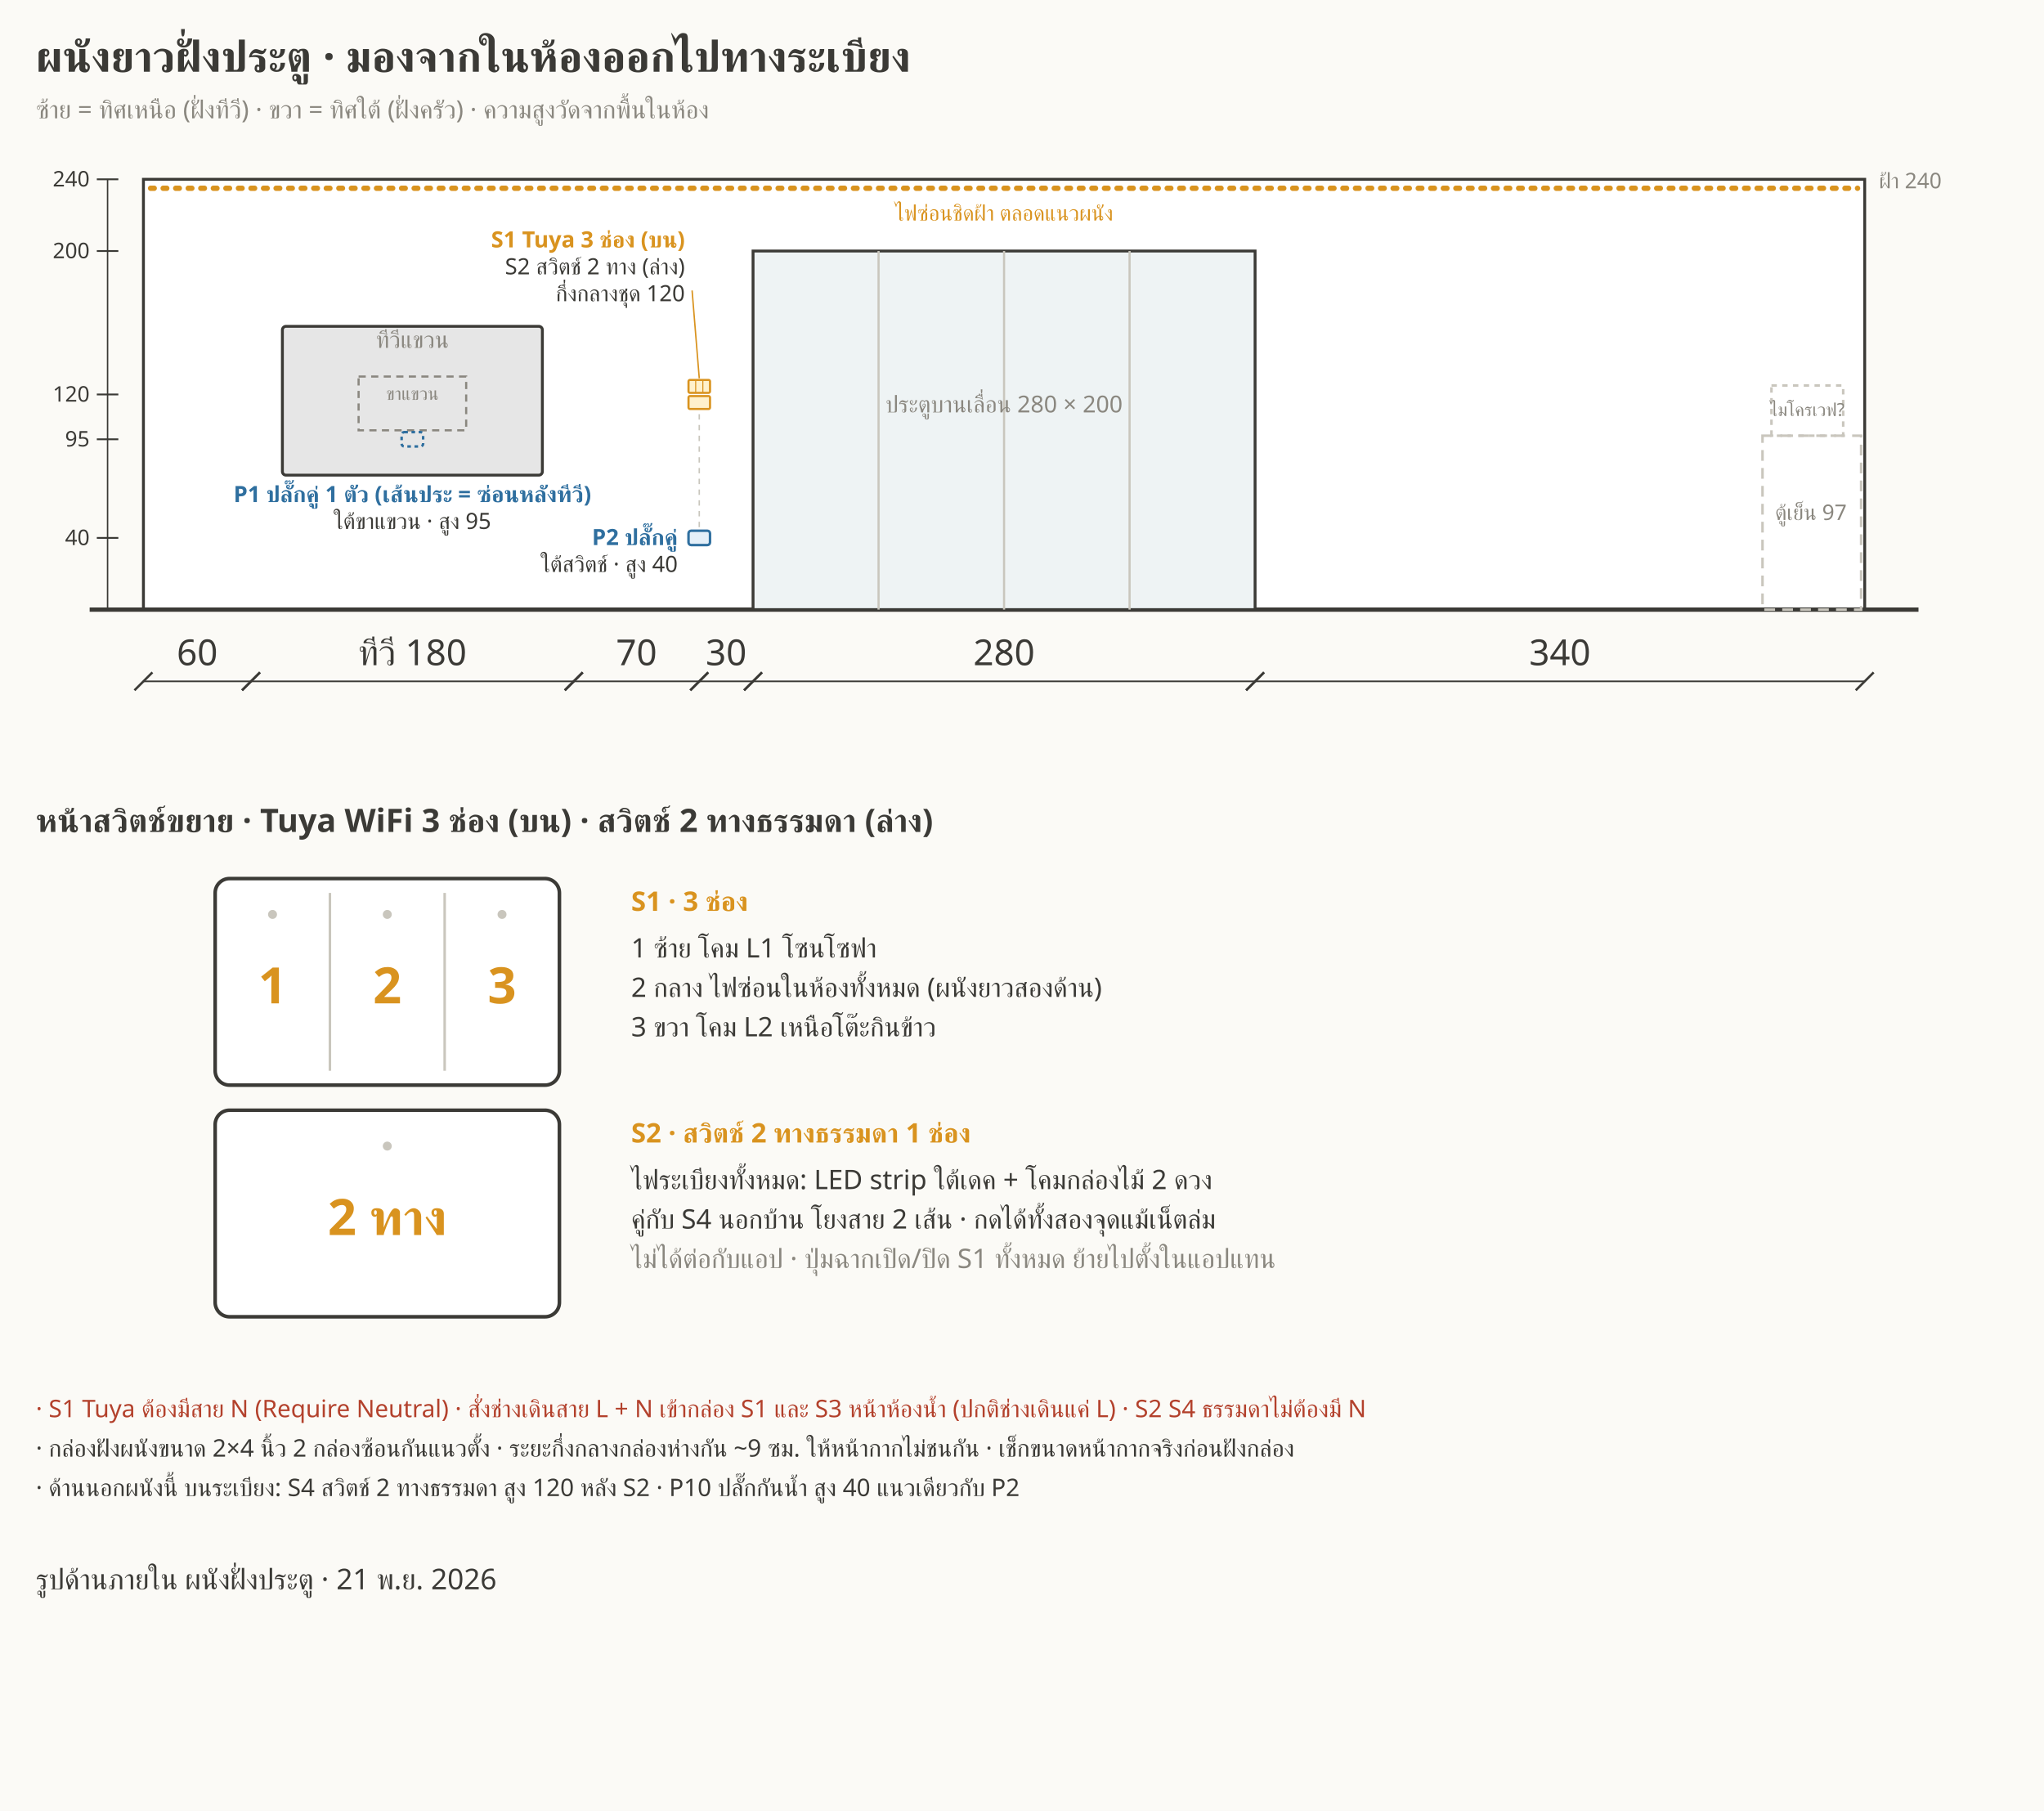
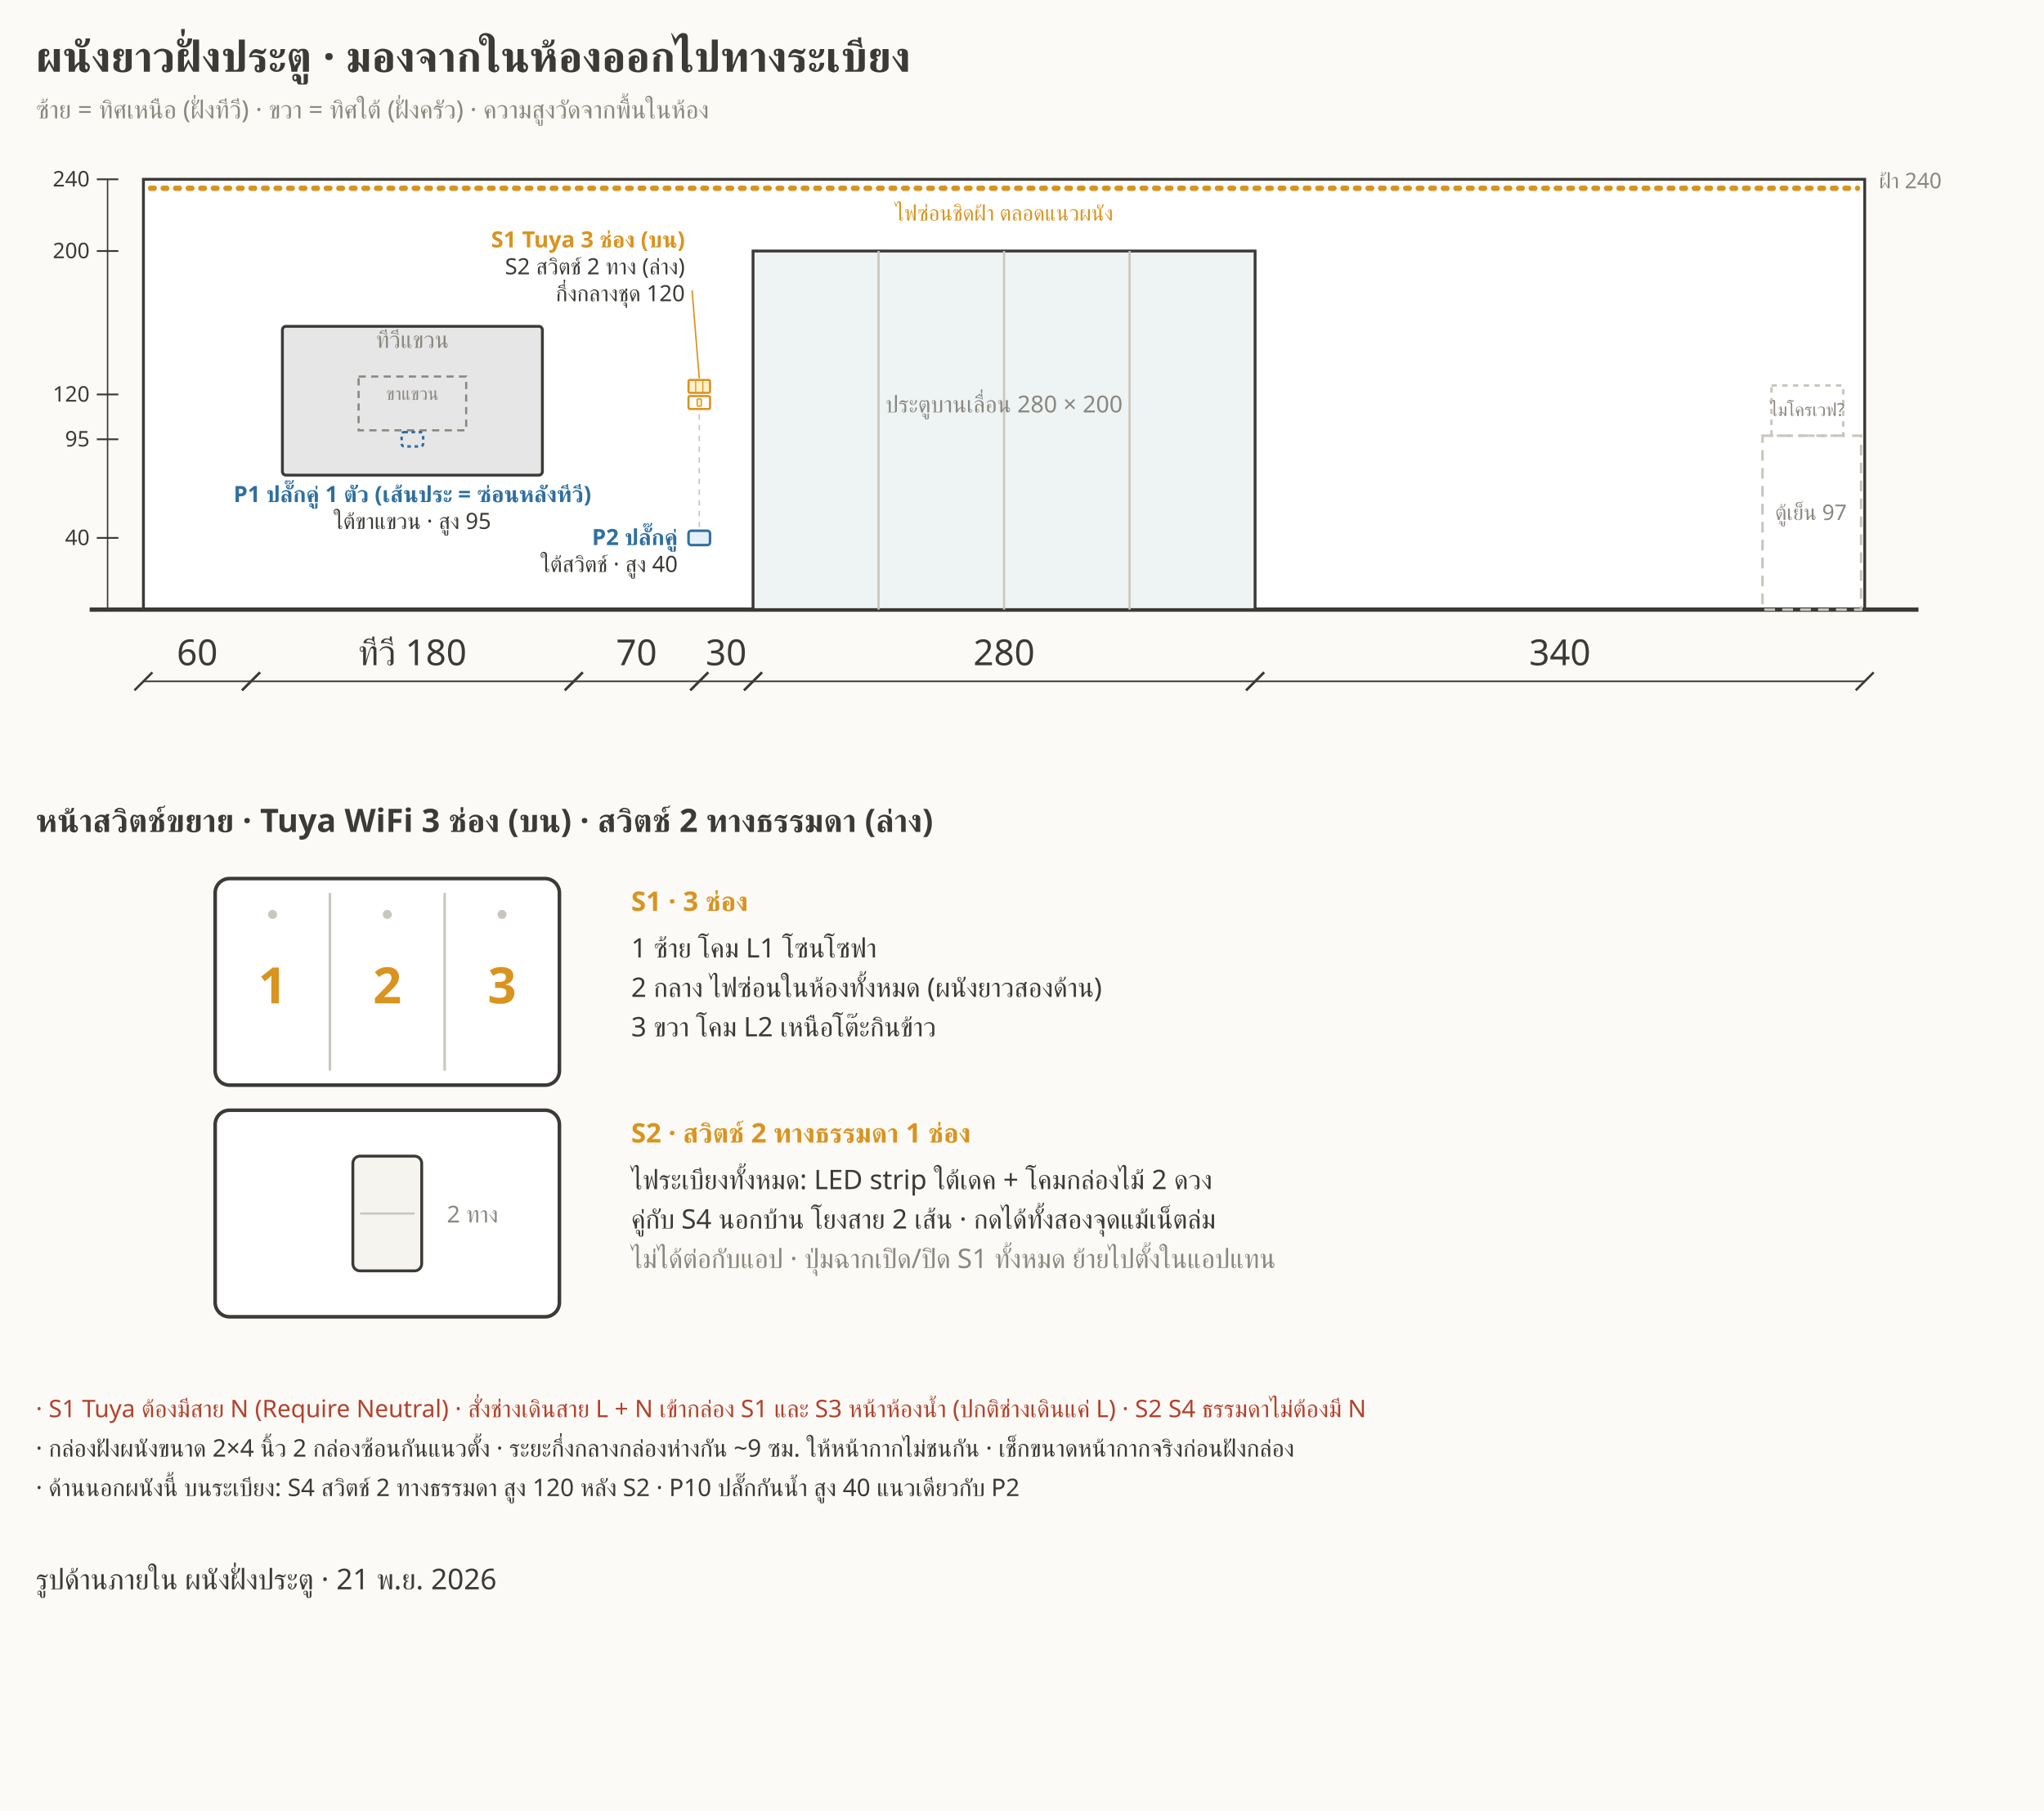
<svg xmlns="http://www.w3.org/2000/svg" viewBox="-80 -340 1140 1010" width="1140" height="1010" font-family="Leelawadee UI, Tahoma, sans-serif">
  <defs />
  <rect x="-80" y="-340" width="1140" height="1010" fill="#fbfaf6" />
  <text x="-60" y="-300" font-size="24" font-weight="600" text-anchor="start" fill="#3b3a36">ผนังยาวฝั่งประตู · มองจากในห้องออกไปทางระเบียง</text>
  <text x="-60" y="-274" font-size="14" font-weight="400" text-anchor="start" fill="#8a877f">ซ้าย = ทิศเหนือ (ฝั่งทีวี) · ขวา = ทิศใต้ (ฝั่งครัว) · ความสูงวัดจากพื้นในห้อง</text>
  <rect x="0" y="-240" width="960" height="240" fill="#ffffff" stroke="#3b3a36" stroke-width="1.6" />
  <line x1="-30" y1="0" x2="990" y2="0" stroke="#3b3a36" stroke-width="2.4" />
  <text x="968" y="-235" font-size="12" font-weight="400" text-anchor="start" fill="#8a877f">ฝ้า 240</text>
  <line x1="4" y1="-235" x2="956" y2="-235" stroke="#d9931f" stroke-width="3" stroke-dasharray="2 5" stroke-linecap="round" />
  <text x="480" y="-217" font-size="12" font-weight="400" text-anchor="middle" fill="#d9931f">ไฟซ่อนชิดฝ้า ตลอดแนวผนัง</text>
  <rect x="340" y="-200" width="280" height="200" fill="#eef3f4" stroke="#3b3a36" stroke-width="1.6" />
  <line x1="410" y1="-200" x2="410" y2="0" stroke="#c9c6bd" stroke-width="1.2" />
  <line x1="480" y1="-200" x2="480" y2="0" stroke="#c9c6bd" stroke-width="1.2" />
  <line x1="550" y1="-200" x2="550" y2="0" stroke="#c9c6bd" stroke-width="1.2" />
  <text x="480" y="-110" font-size="13" font-weight="400" text-anchor="middle" fill="#8a877f">ประตูบานเลื่อน 280 × 200</text>
  <rect x="903" y="-97" width="55" height="97" fill="none" stroke="#c9c6bd" stroke-width="1.4" stroke-dasharray="6 4" />
  <text x="930" y="-50" font-size="12" font-weight="400" text-anchor="middle" fill="#8a877f">ตู้เย็น 97</text>
  <rect x="908" y="-125" width="40" height="28" fill="none" stroke="#c9c6bd" stroke-width="1.4" stroke-dasharray="3 3" />
  <text x="928" y="-108" font-size="10" font-weight="400" text-anchor="middle" fill="#8a877f">ไมโครเวฟ?</text>
  <rect x="77.5" y="-158" width="145" height="83" rx="2" fill="#2f2e2b" fill-opacity="0.12" stroke="#3b3a36" stroke-width="1.6" />
  <text x="150" y="-146" font-size="13" font-weight="400" text-anchor="middle" fill="#8a877f">ทีวีแขวน</text>
  <rect x="120" y="-130" width="60" height="30" fill="none" stroke="#8a877f" stroke-width="1.2" stroke-dasharray="4 3" />
  <text x="150" y="-117" font-size="10" font-weight="400" text-anchor="middle" fill="#8a877f">ขาแขวน</text>
  <rect x="144" y="-99" width="12" height="8" rx="1.5" fill="none" stroke="#2f6f9f" stroke-width="1.4" stroke-dasharray="2 2" />
  <text x="150" y="-60" font-size="12.5" font-weight="600" text-anchor="middle" fill="#2f6f9f">P1 ปลั๊กคู่ 1 ตัว (เส้นประ = ซ่อนหลังทีวี)</text>
  <text x="150" y="-45" font-size="12.5" font-weight="400" text-anchor="middle" fill="#3b3a36">ใต้ขาแขวน · สูง 95</text>
  <rect x="304" y="-128.1" width="12" height="7.2" rx="0.8" fill="#fff1cc" stroke="#d9931f" stroke-width="1.2" />
  <line x1="308" y1="-128.1" x2="308" y2="-120.9" stroke="#d9931f" stroke-width="0.6" />
  <line x1="312" y1="-128.1" x2="312" y2="-120.9" stroke="#d9931f" stroke-width="0.6" />
-   <rect x="304" y="-119.1" width="12" height="7.2" rx="0.8" fill="#fff1cc" stroke="#d9931f" stroke-width="1.2" />
+   <rect x="304" y="-119.1" width="12" height="7.2" rx="0.8" fill="#fff" stroke="#d9931f" stroke-width="1.2" />
+   <rect x="308.8" y="-117.5" width="2.4" height="4" rx="0.4" fill="#fff1cc" stroke="#d9931f" stroke-width="0.7" />
  <line x1="310" y1="-129" x2="306" y2="-178" stroke="#d9931f" stroke-width="0.8" />
  <text x="302" y="-202" font-size="12.5" font-weight="600" text-anchor="end" fill="#d9931f">S1 Tuya 3 ช่อง (บน)</text>
  <text x="302" y="-187" font-size="12.5" font-weight="400" text-anchor="end" fill="#3b3a36">S2 สวิตช์ 2 ทาง (ล่าง)</text>
  <text x="302" y="-172" font-size="12.5" font-weight="400" text-anchor="end" fill="#3b3a36">กึ่งกลางชุด 120</text>
  <rect x="304" y="-44" width="12" height="8" rx="1.5" fill="#e4eff8" stroke="#2f6f9f" stroke-width="1.4" />
  <line x1="310" y1="-46" x2="310" y2="-110" stroke="#c9c6bd" stroke-width="0.8" stroke-dasharray="3 3" />
  <text x="298" y="-36" font-size="12.5" font-weight="600" text-anchor="end" fill="#2f6f9f">P2 ปลั๊กคู่</text>
  <text x="298" y="-21" font-size="12.5" font-weight="400" text-anchor="end" fill="#3b3a36">ใต้สวิตช์ · สูง 40</text>
  <line x1="-26" y1="-40" x2="-14" y2="-40" stroke="#3b3a36" stroke-width="1" />
  <text x="-30" y="-36" font-size="12" font-weight="400" text-anchor="end" fill="#3b3a36">40</text>
  <line x1="-26" y1="-95" x2="-14" y2="-95" stroke="#3b3a36" stroke-width="1" />
  <text x="-30" y="-91" font-size="12" font-weight="400" text-anchor="end" fill="#3b3a36">95</text>
  <line x1="-26" y1="-120" x2="-14" y2="-120" stroke="#3b3a36" stroke-width="1" />
  <text x="-30" y="-116" font-size="12" font-weight="400" text-anchor="end" fill="#3b3a36">120</text>
  <line x1="-26" y1="-200" x2="-14" y2="-200" stroke="#3b3a36" stroke-width="1" />
  <text x="-30" y="-196" font-size="12" font-weight="400" text-anchor="end" fill="#3b3a36">200</text>
  <line x1="-26" y1="-240" x2="-14" y2="-240" stroke="#3b3a36" stroke-width="1" />
  <text x="-30" y="-236" font-size="12" font-weight="400" text-anchor="end" fill="#3b3a36">240</text>
  <line x1="-20" y1="0" x2="-20" y2="-240" stroke="#3b3a36" stroke-width="0.8" />
  <g>
    <line x1="0" y1="40" x2="60" y2="40" stroke="#3b3a36" stroke-width="0.9" />
    <line x1="-5" y1="45" x2="5" y2="35" stroke="#3b3a36" stroke-width="1.3" />
    <line x1="55" y1="45" x2="65" y2="35" stroke="#3b3a36" stroke-width="1.3" />
    <text x="30" y="31" font-size="20" font-weight="500" text-anchor="middle" fill="#3b3a36">60</text>
  </g>
  <g>
    <line x1="60" y1="40" x2="240" y2="40" stroke="#3b3a36" stroke-width="0.9" />
    <line x1="55" y1="45" x2="65" y2="35" stroke="#3b3a36" stroke-width="1.3" />
    <line x1="235" y1="45" x2="245" y2="35" stroke="#3b3a36" stroke-width="1.3" />
    <text x="150" y="31" font-size="20" font-weight="500" text-anchor="middle" fill="#3b3a36">ทีวี 180</text>
  </g>
  <g>
    <line x1="240" y1="40" x2="310" y2="40" stroke="#3b3a36" stroke-width="0.9" />
    <line x1="235" y1="45" x2="245" y2="35" stroke="#3b3a36" stroke-width="1.3" />
    <line x1="305" y1="45" x2="315" y2="35" stroke="#3b3a36" stroke-width="1.3" />
    <text x="275" y="31" font-size="20" font-weight="500" text-anchor="middle" fill="#3b3a36">70</text>
  </g>
  <g>
    <line x1="310" y1="40" x2="340" y2="40" stroke="#3b3a36" stroke-width="0.9" />
    <line x1="305" y1="45" x2="315" y2="35" stroke="#3b3a36" stroke-width="1.3" />
    <line x1="335" y1="45" x2="345" y2="35" stroke="#3b3a36" stroke-width="1.3" />
    <text x="325" y="31" font-size="20" font-weight="500" text-anchor="middle" fill="#3b3a36">30</text>
  </g>
  <g>
    <line x1="340" y1="40" x2="620" y2="40" stroke="#3b3a36" stroke-width="0.9" />
    <line x1="335" y1="45" x2="345" y2="35" stroke="#3b3a36" stroke-width="1.3" />
    <line x1="615" y1="45" x2="625" y2="35" stroke="#3b3a36" stroke-width="1.3" />
    <text x="480" y="31" font-size="20" font-weight="500" text-anchor="middle" fill="#3b3a36">280</text>
  </g>
  <g>
    <line x1="620" y1="40" x2="960" y2="40" stroke="#3b3a36" stroke-width="0.9" />
    <line x1="615" y1="45" x2="625" y2="35" stroke="#3b3a36" stroke-width="1.3" />
    <line x1="955" y1="45" x2="965" y2="35" stroke="#3b3a36" stroke-width="1.3" />
    <text x="790" y="31" font-size="20" font-weight="500" text-anchor="middle" fill="#3b3a36">340</text>
  </g>
  <text x="-60" y="124" font-size="18" font-weight="600" text-anchor="start" fill="#3b3a36">หน้าสวิตช์ขยาย · Tuya WiFi 3 ช่อง (บน) · สวิตช์ 2 ทางธรรมดา (ล่าง)</text>
  <rect x="40" y="150" width="192" height="115.2" rx="8" fill="#fff" stroke="#3b3a36" stroke-width="2" />
  <circle cx="72" cy="170" r="2.5" fill="#c9c6bd" />
  <text x="72" y="219.6" font-size="28" font-weight="700" text-anchor="middle" fill="#d9931f">1</text>
  <line x1="104" y1="158" x2="104" y2="257.2" stroke="#c9c6bd" stroke-width="1.4" />
  <circle cx="136" cy="170" r="2.5" fill="#c9c6bd" />
  <text x="136" y="219.6" font-size="28" font-weight="700" text-anchor="middle" fill="#d9931f">2</text>
  <line x1="168" y1="158" x2="168" y2="257.2" stroke="#c9c6bd" stroke-width="1.4" />
  <circle cx="200" cy="170" r="2.5" fill="#c9c6bd" />
  <text x="200" y="219.6" font-size="28" font-weight="700" text-anchor="middle" fill="#d9931f">3</text>
  <rect x="40" y="279.2" width="192" height="115.2" rx="8" fill="#fff" stroke="#3b3a36" stroke-width="2" />
-   <circle cx="136" cy="299.2" r="2.5" fill="#c9c6bd" />
-   <text x="136" y="348.8" font-size="28" font-weight="700" text-anchor="middle" fill="#d9931f">2 ทาง</text>
+   <rect x="116.8" y="304.8" width="38.4" height="64" rx="4" fill="#f6f4ef" stroke="#3b3a36" stroke-width="1.6" />
+   <line x1="120.8" y1="336.8" x2="151.2" y2="336.8" stroke="#c9c6bd" stroke-width="1.2" />
+   <text x="169.2" y="341.8" font-size="13" font-weight="400" text-anchor="start" fill="#8a877f">2 ทาง</text>
  <text x="272" y="168" font-size="15" font-weight="600" text-anchor="start" fill="#d9931f">S1 · 3 ช่อง</text>
  <text x="272" y="194" font-size="15" font-weight="400" text-anchor="start" fill="#3b3a36">1 ซ้าย   โคม L1 โซนโซฟา</text>
  <text x="272" y="216" font-size="15" font-weight="400" text-anchor="start" fill="#3b3a36">2 กลาง   ไฟซ่อนในห้องทั้งหมด (ผนังยาวสองด้าน)</text>
  <text x="272" y="238" font-size="15" font-weight="400" text-anchor="start" fill="#3b3a36">3 ขวา    โคม L2 เหนือโต๊ะกินข้าว</text>
  <text x="272" y="297.2" font-size="15" font-weight="600" text-anchor="start" fill="#d9931f">S2 · สวิตช์ 2 ทางธรรมดา 1 ช่อง</text>
  <text x="272" y="323.2" font-size="15" font-weight="400" text-anchor="start" fill="#3b3a36">ไฟระเบียงทั้งหมด: LED strip ใต้เดค + โคมกล่องไม้ 2 ดวง</text>
  <text x="272" y="345.2" font-size="15" font-weight="400" text-anchor="start" fill="#3b3a36">คู่กับ S4 นอกบ้าน โยงสาย 2 เส้น · กดได้ทั้งสองจุดแม้เน็ตล่ม</text>
  <text x="272" y="367.2" font-size="15" font-weight="400" text-anchor="start" fill="#8a877f">ไม่ได้ต่อกับแอป · ปุ่มฉากเปิด/ปิด S1 ทั้งหมด ย้ายไปตั้งในแอปแทน</text>
  <text x="-60" y="450.4" font-size="13.5" font-weight="400" text-anchor="start" fill="#b3412c">· S1 Tuya ต้องมีสาย N (Require Neutral) · สั่งช่างเดินสาย L + N เข้ากล่อง S1 และ S3 หน้าห้องน้ำ (ปกติช่างเดินแค่ L) · S2 S4 ธรรมดาไม่ต้องมี N</text>
  <text x="-60" y="472.4" font-size="13.5" font-weight="400" text-anchor="start" fill="#3b3a36">· กล่องฝังผนังขนาด 2×4 นิ้ว 2 กล่องซ้อนกันแนวตั้ง · ระยะกึ่งกลางกล่องห่างกัน ~9 ซม. ให้หน้ากากไม่ชนกัน · เช็กขนาดหน้ากากจริงก่อนฝังกล่อง</text>
  <text x="-60" y="494.4" font-size="13.5" font-weight="400" text-anchor="start" fill="#3b3a36">· ด้านนอกผนังนี้ บนระเบียง: S4 สวิตช์ 2 ทางธรรมดา สูง 120 หลัง S2 · P10 ปลั๊กกันน้ำ สูง 40 แนวเดียวกับ P2</text>
  <text x="-60" y="546.4" font-size="16" font-weight="400" text-anchor="start" fill="#3b3a36">รูปด้านภายใน ผนังฝั่งประตู · 21 พ.ย. 2026</text>
</svg>
